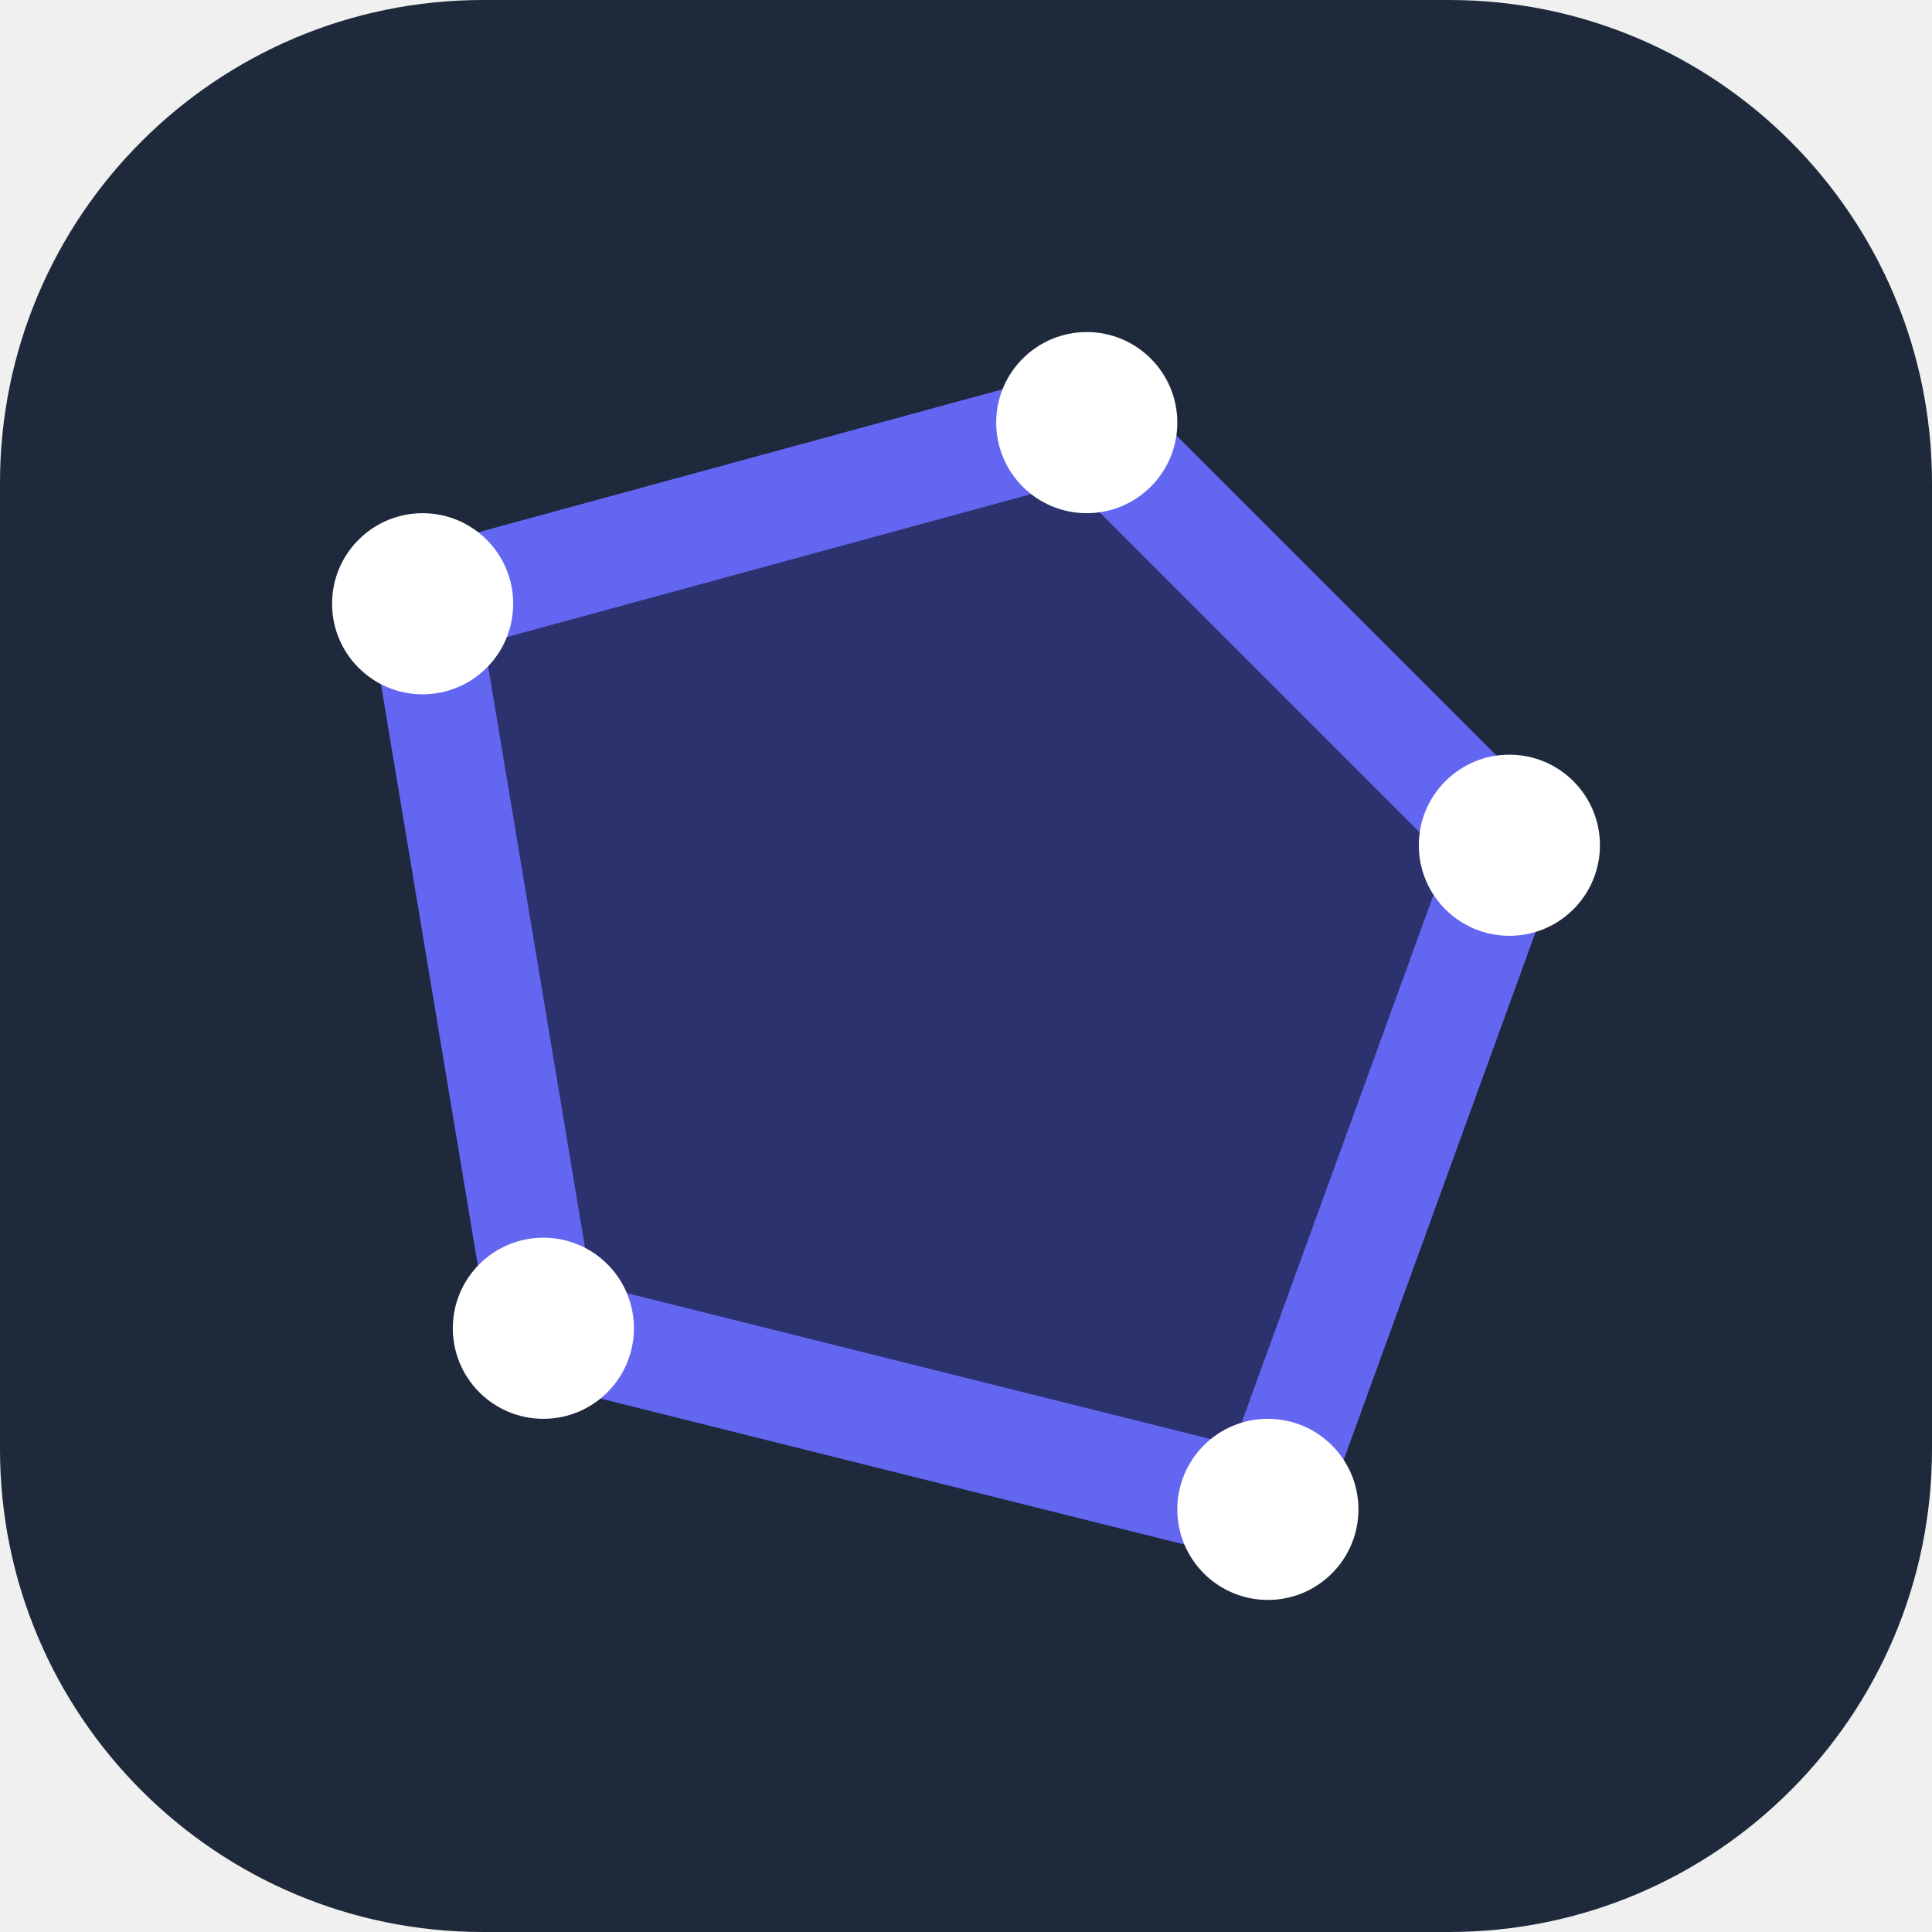
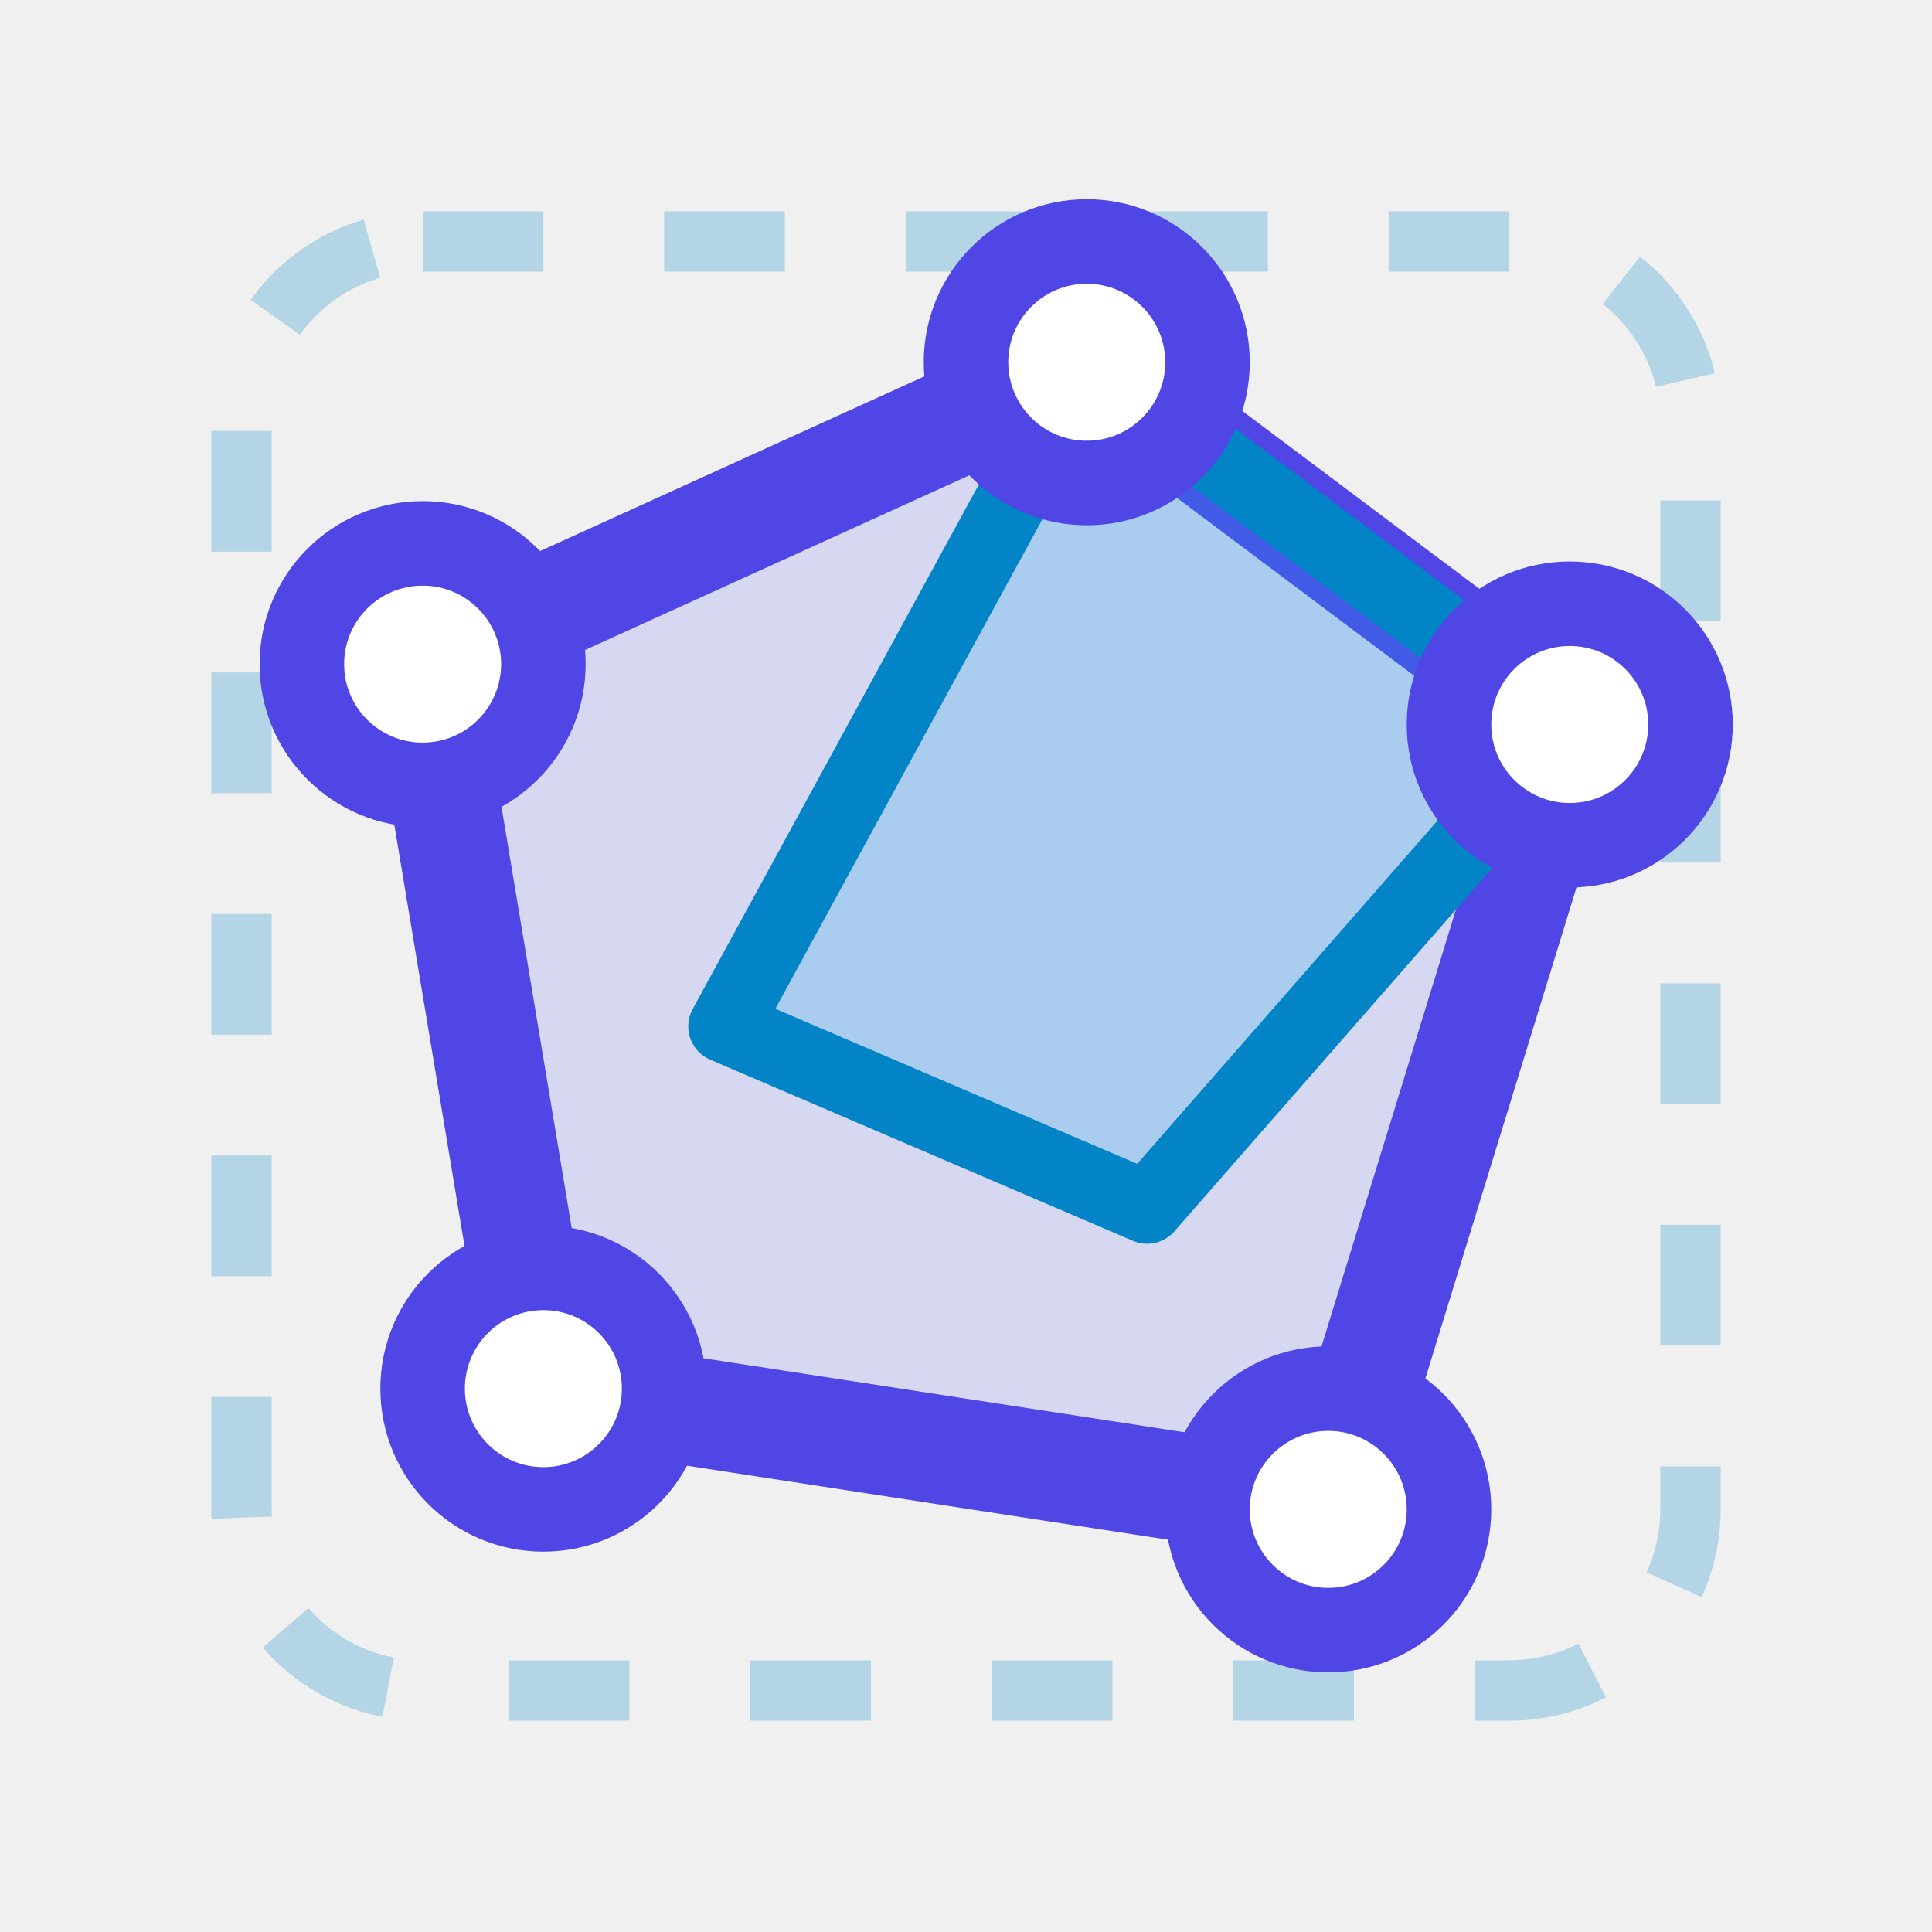
<svg xmlns="http://www.w3.org/2000/svg" viewBox="0 0 32 32" fill="none">
-   <rect width="32" height="32" rx="8" fill="#1E293B" />
-   <polygon points="7,10 18,7 25,14 21,25 9,22" fill="#4F46E5" fill-opacity="0.3" stroke="#6366F1" stroke-width="1.8" />
-   <circle cx="7" cy="10" r="1.5" fill="#FFFFFF" />
-   <circle cx="18" cy="7" r="1.5" fill="#FFFFFF" />
-   <circle cx="25" cy="14" r="1.5" fill="#FFFFFF" />
-   <circle cx="21" cy="25" r="1.5" fill="#FFFFFF" />
-   <circle cx="9" cy="22" r="1.5" fill="#FFFFFF" />
+   <rect x="4" y="4" width="24" height="24" rx="3" stroke="#0284C7" stroke-opacity="0.25" stroke-width="1" stroke-dasharray="2 2" />
+   <polygon points="7,11 18,6 26,12 22,25 9,23" fill="#6366F1" fill-opacity="0.18" stroke="#4F46E5" stroke-width="1.8" stroke-linejoin="round" />
+   <polygon points="12,17 18,6 26,12 19,20" fill="#0EA5E9" fill-opacity="0.22" stroke="#0284C7" stroke-width="1.2" stroke-linejoin="round" />
+   <circle cx="7" cy="11" r="2" fill="#FFFFFF" stroke="#4F46E5" stroke-width="1.4" />
+   <circle cx="18" cy="6" r="2" fill="#FFFFFF" stroke="#4F46E5" stroke-width="1.4" />
+   <circle cx="26" cy="12" r="2" fill="#FFFFFF" stroke="#4F46E5" stroke-width="1.4" />
+   <circle cx="22" cy="25" r="2" fill="#FFFFFF" stroke="#4F46E5" stroke-width="1.4" />
+   <circle cx="9" cy="23" r="2" fill="#FFFFFF" stroke="#4F46E5" stroke-width="1.4" />
</svg>
